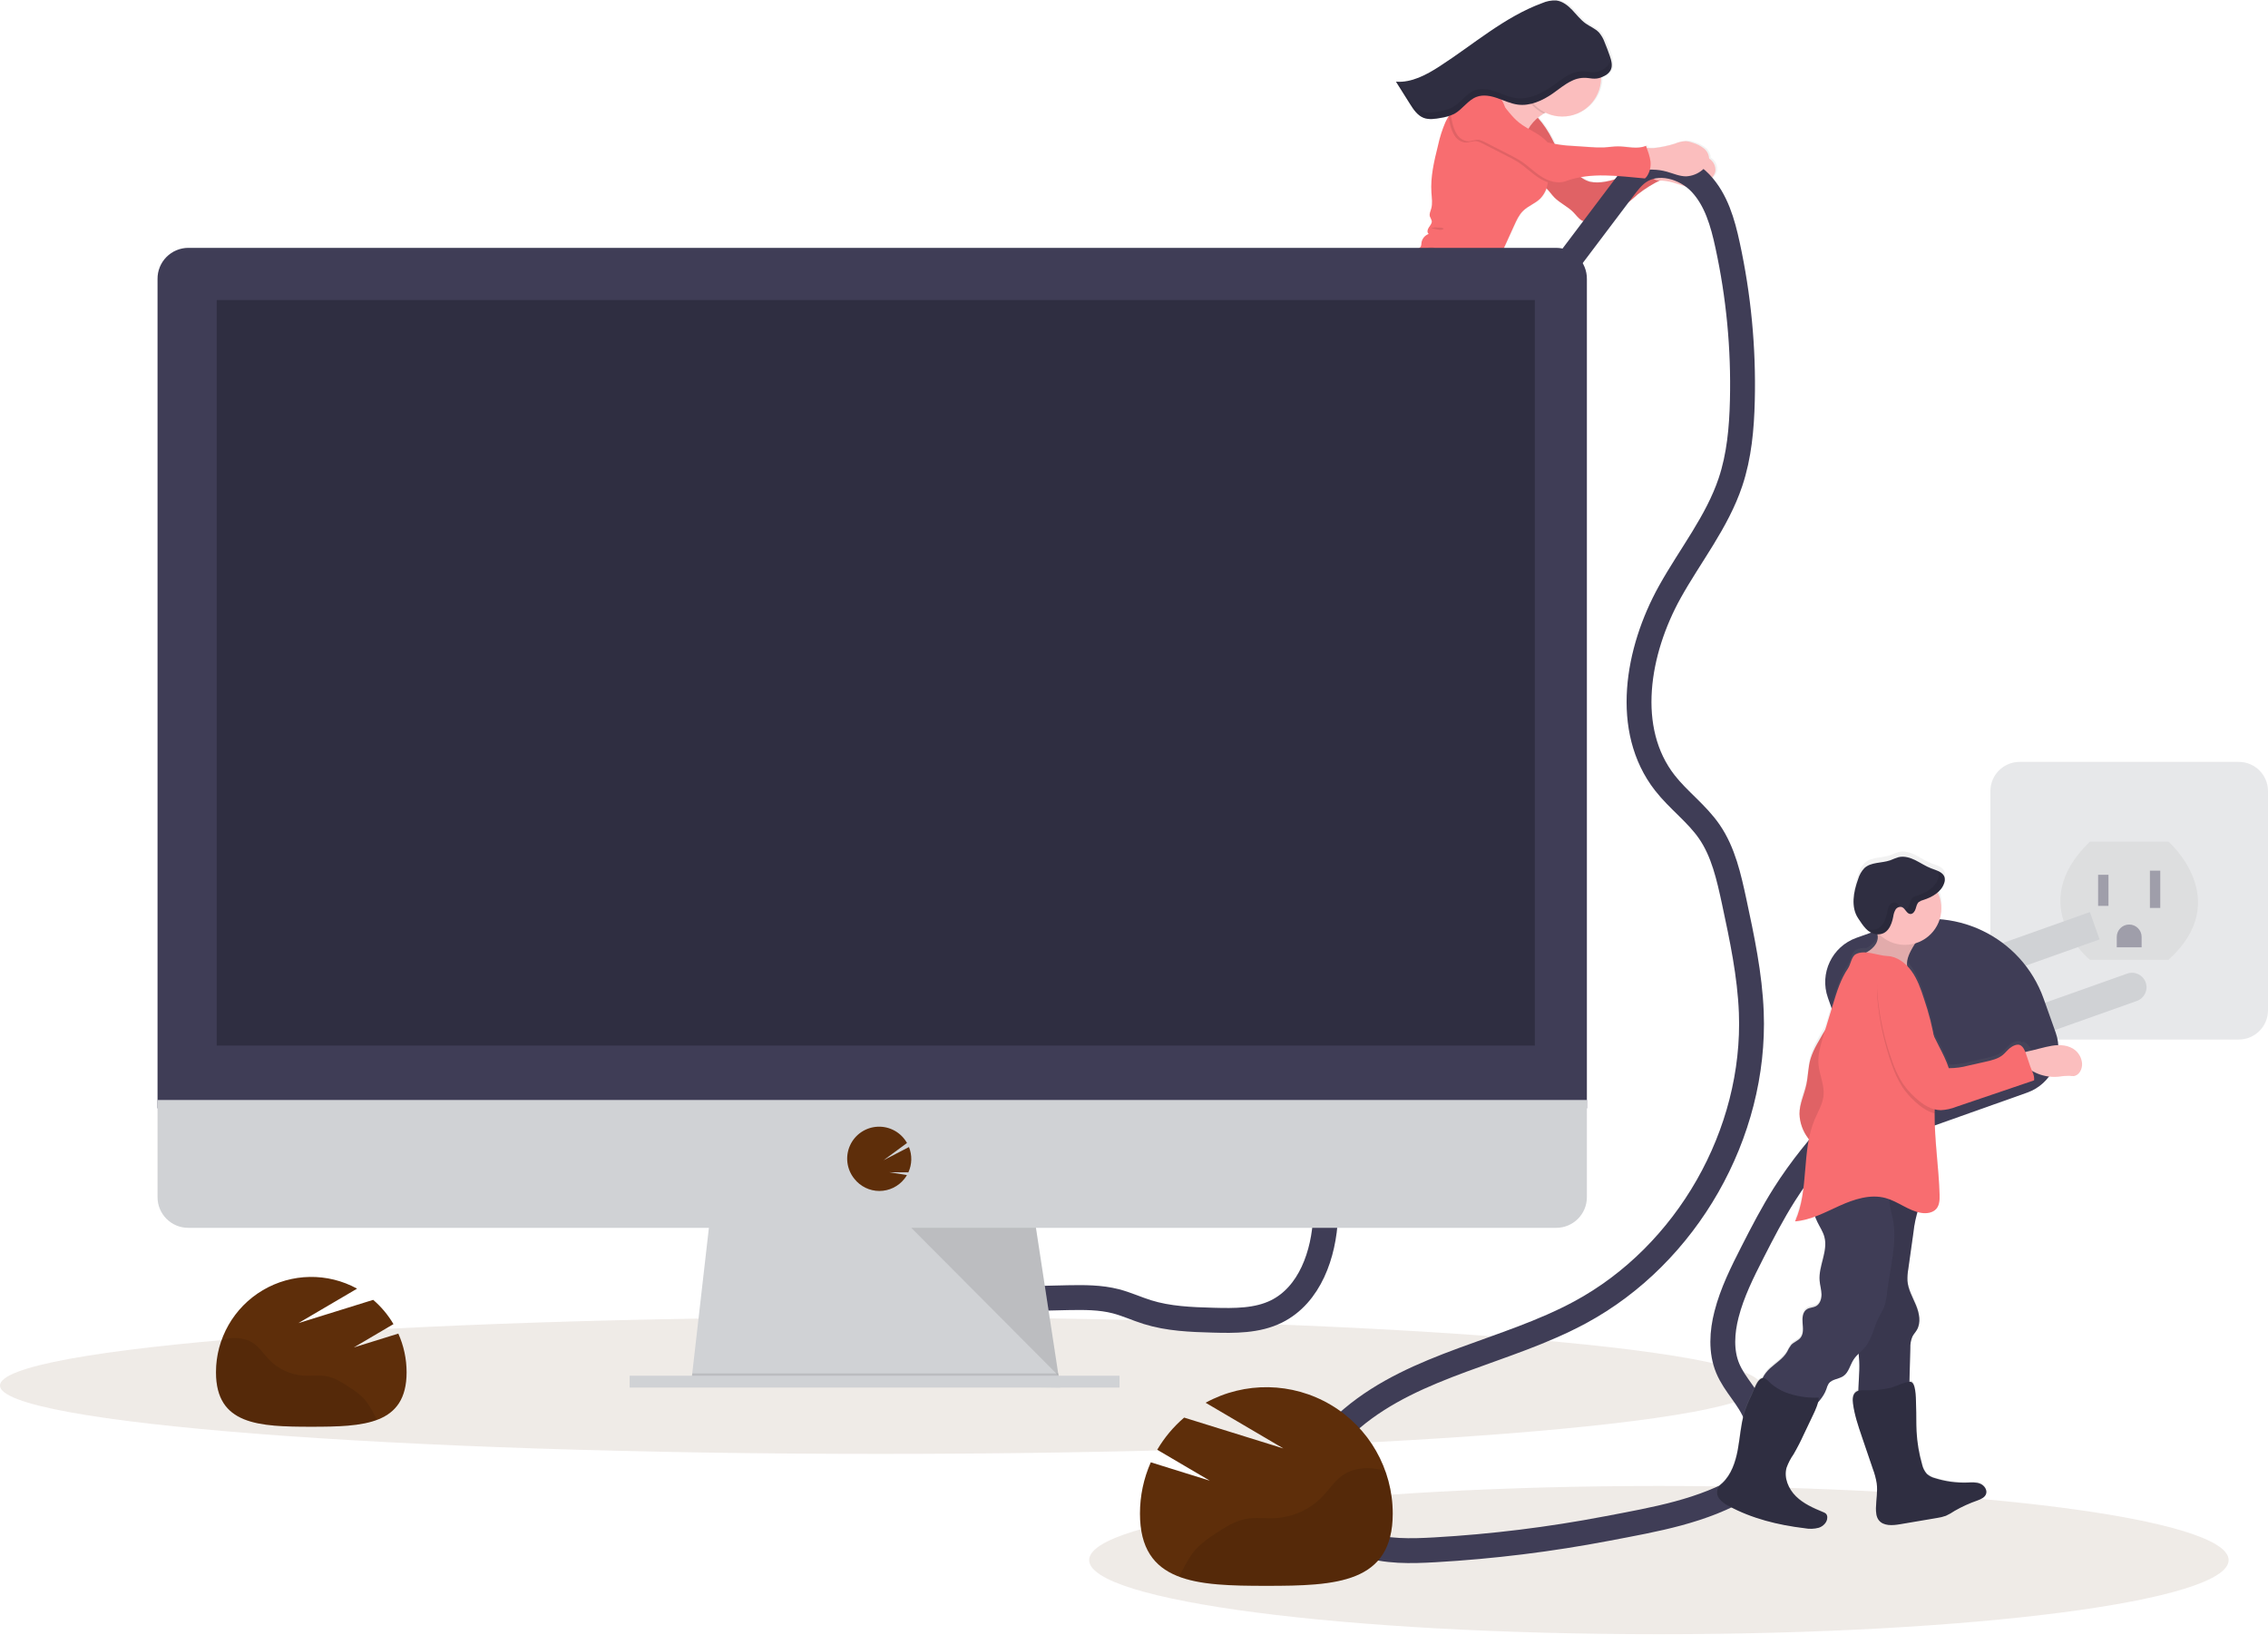
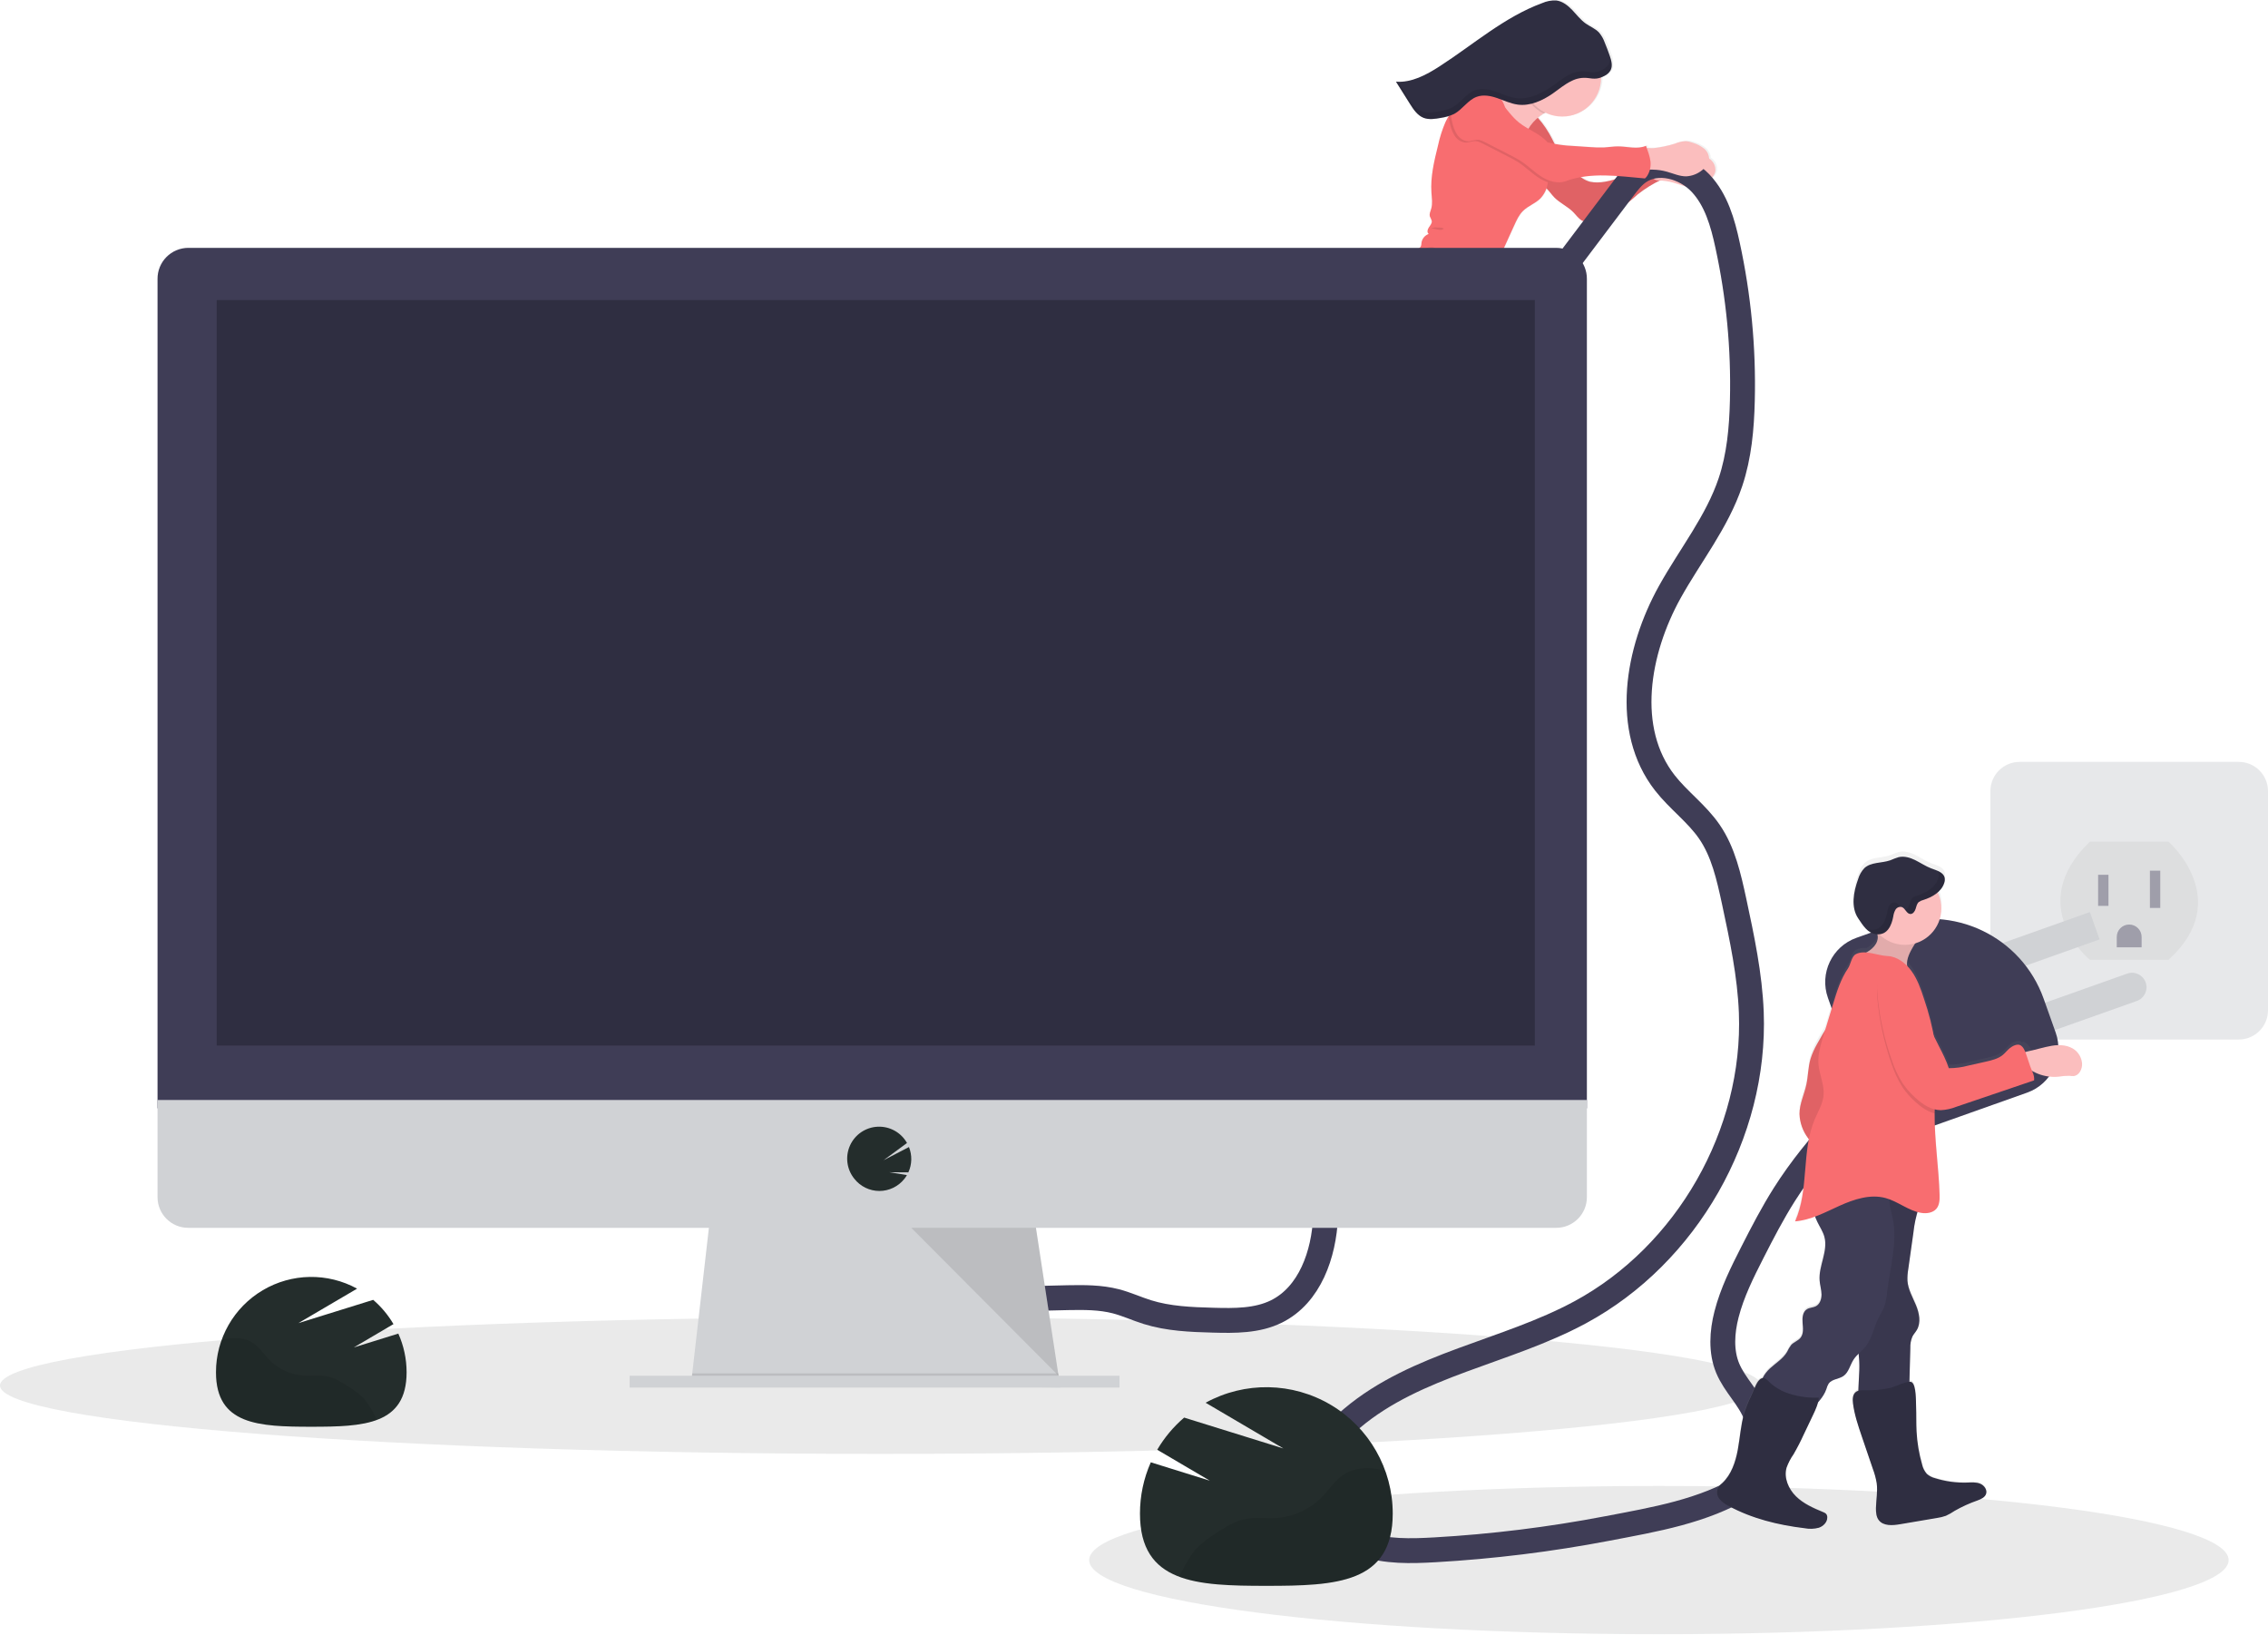
<svg xmlns="http://www.w3.org/2000/svg" xmlns:xlink="http://www.w3.org/1999/xlink" data-name="Layer 1" width="1094.72" height="788.69" viewBox="0 0 1094.72 788.69">
  <defs>
    <linearGradient id="a" x1="2938.83" y1="215.4" x2="2938.83" y2="-91.93" gradientTransform="rotate(59.3 1726.545 -1812.88)" gradientUnits="userSpaceOnUse">
      <stop offset="0" stop-color="gray" stop-opacity=".25" />
      <stop offset=".54" stop-color="gray" stop-opacity=".12" />
      <stop offset="1" stop-color="gray" stop-opacity=".1" />
    </linearGradient>
    <linearGradient id="b" x1="1364.21" y1="820.42" x2="1364.21" y2="492.03" gradientTransform="matrix(-1 -.04 -.04 1 2349.24 29.65)" xlink:href="#a" />
  </defs>
  <g opacity=".5">
    <rect x="960.72" y="367.69" width="134" height="134" rx="14.12" fill="#d0d2d5" />
    <path d="M1008.72 406.2h38s32 28 0 57h-38s-32-26 0-57z" opacity=".1" />
    <path fill="#3f3d56" d="M1012.72 422.19h5v15h-5zm25-2h5v18h-5zm-10 26a6 6 0 016 6v5h-12v-5a6 6 0 016-6z" />
  </g>
  <path d="M674.41 294.11c3.17-.07 6.33.17 9.49 0 2.89-.14 5.76-.61 8.65-.9 4.94-.49 9.92-.45 14.88-.66 3.26-.14 6.7-.46 9.34-2.38 2.48-1.79 3.86-4.71 6.07-6.83 9-8.65 15.17-20.22 23.17-29.82 2-2.44 4.09-4.87 5.9-7.48 3.47-5 5.92-10.67 8.36-16.27a45.11 45.11 0 002.4-6.42c.45-1.76.68-3.58 1.28-5.3 1.24-3.52 4.22-6.6 4.58-10.31l-.42.06c3.64-4.63 3.08-12.7 4.88-18.63a80.28 80.28 0 014.17-10.29l6.69-14.57c1.15-2.5 2.35-5.08 4.34-7 2.41-2.33 5.77-3.49 8.19-5.81a12.71 12.71 0 003.14-5.11l.21.2c1.28 1.25 2.28 2.78 3.53 4.07 2.69 2.78 6.42 4.37 9.16 7.1 1.4 1.39 2.55 3.08 4.24 4.09a4.7 4.7 0 005.44-.67c4.91-4.32 12.23-4.72 17.54-8.53 1.47-1.06 2.75-2.35 4.13-3.51a56.32 56.32 0 0110.67-6.7 26.61 26.61 0 016.59.94c3.08.85 6.09 2.26 9.29 2.2a13.4 13.4 0 007.81-3c1.63-1.26 3.12-3 3.36-5a6.42 6.42 0 00-2.4-5.4c-.22-.19-.45-.36-.68-.53A6.68 6.68 0 00876 127a16 16 0 00-5.45-2.78 11.69 11.69 0 00-3.44-.78 15.7 15.7 0 00-5.34 1.25 51.34 51.34 0 01-10.47 2.2c-.63.06-1.91-.07-3-.08l-.37-1.06c-4.16 1.92-9 .34-13.56.35-2.22 0-4.43.39-6.64.53a59.92 59.92 0 01-7.34-.16L813 126a87.11 87.11 0 01-9.42-1c-.83-1.69-1.66-3.38-2.59-5a46.27 46.27 0 00-5.49-7.63 26.52 26.52 0 012.64-2l.18-.11c.23-.13.51-.27.82-.41a18.93 18.93 0 0027.06-17.08 14.5 14.5 0 001.6-.73c.3-.16.6-.33.89-.52l.43-.29a8.34 8.34 0 00.78-.67c.12-.12.24-.24.35-.37a4.78 4.78 0 00.57-.84c.06-.12.12-.23.17-.35s0-.09.05-.14.07-.18.1-.26 0-.12.05-.18l.06-.24a1.29 1.29 0 000-.19v-.44a1.64 1.64 0 010-.22 1.7 1.7 0 000-.22v-.22a1.62 1.62 0 000-.22v-.27a1.79 1.79 0 000-.23v-.91a1.16 1.16 0 000-.18 2.33 2.33 0 000-.28v-.16c0-.05 0-.2-.07-.3v-.14l-.09-.32v-.12c0-.11-.07-.22-.1-.33v-.1l-.12-.36v-.06c0-.17-.11-.35-.17-.52-.75-2.16-1.56-4.31-2.42-6.43a15.64 15.64 0 00-2.78-4.86c-1.77-1.88-4.31-2.82-6.43-4.32-2.5-1.76-4.37-4.25-6.49-6.47s-4.69-4.23-7.74-4.6a15.16 15.16 0 00-7.06 1.29c-18.37 6.78-33.41 20.14-49.88 30.74-6.41 4.13-13.59 8-21.18 7.47l6.7 10.64c.32.52.65 1 1 1.54s.7 1 1.07 1.5a12.07 12.07 0 003.51 3.22 7.69 7.69 0 001.08.52 8.88 8.88 0 001 .31c2.39.57 5 .09 7.42-.39.83-.16 1.66-.33 2.48-.52l1-.28h.16v.16c-.56 1-1.09 1.91-1.56 2.9a60.81 60.81 0 00-3.57 11.12c-1.89 7.5-3.79 15.16-3.29 22.86.17 2.6.61 5.26-.14 7.76-.36 1.23-1 2.49-.66 3.71a17.12 17.12 0 01.92 2.18c.16 1.16-.76 2.16-1.42 3.12s-1 2.49-.06 3.16a5.39 5.39 0 00-3.57 4.45 3.79 3.79 0 01-.34 1.71 4.23 4.23 0 01-1 .93 5.39 5.39 0 00-1.87 3.36c-1.93 0-3.56 1.88-5.32 3a21.45 21.45 0 01-4.85 1.76c-4.83 1.54-9 4.71-12.77 8.05-2.1 1.83-4.22 3.85-5.14 6.47-.3.86-.46 1.76-.72 2.63a18.14 18.14 0 01-2.32 4.74 34.23 34.23 0 01-7 7.82 18.59 18.59 0 00-3.6 3.86c-1.53 2.21-4.64 2.87-6.28 5a23.75 23.75 0 01-2 3c-1.27 1.2-3.19 1.3-4.81 2-3.79 1.57-5.54 6-8.92 8.34a.94.94 0 01-.67.22c-.29 0-.46-.35-.71-.52-.49-.33-1.14-.08-1.72.07s-1.36.09-1.51-.49c-8.15-4.94-16.16-10.3-24.32-15.24l-3.72-2.25-19.9-12.06a1.48 1.48 0 00-1.57 0l-.62.43c-1-1.06-2.11-2-2.77-2.78-.27-.31-.54-.62-.82-.92a1.22 1.22 0 00.53-.1 1 1 0 00.43-1.3 3.26 3.26 0 00-.92-1.17 22.15 22.15 0 01-2.39-2.73 25.24 25.24 0 00-2.63-3.44 4.83 4.83 0 00-3.9-1.55 6.33 6.33 0 00-2.26.91 37.09 37.09 0 00-7.5 5.75.79.79 0 00-.33.62c0 .2.2.35.22.54a.7.7 0 01-.19.5 20.93 20.93 0 01-4.73 4.31q-3.81 2.85-7.45 5.92a10.42 10.42 0 00-3.48 4.25 8.31 8.31 0 00.61 5.9c1.66 3.91 4.57 7.15 7.45 10.28a3.64 3.64 0 001.91 1.34 2.43 2.43 0 001.73-.42c1.77-1.16 2.06-3.56 2.19-5.66.05-1 .11-1.92.17-2.88a1.33 1.33 0 01.11-.56 1.4 1.4 0 01.61-.49l2.75-1.45c-.08-.13-.17-.26-.26-.39a11.21 11.21 0 016.49-.42c1.46.43 2.8 1.3 4.2 1.84a9.29 9.29 0 001 5.42c5.13.53 9.75 2.81 14.34 5.11a114.33 114.33 0 0110.78 6.09q4.24 2.76 8.3 5.77c3.84 2.84 7.55 5.85 11.22 8.89a54.11 54.11 0 007.67 5.65c7.22 4.05 16.9 4.19 23.53-.86 8.36-6.37 19-9.68 28-15.19a31.6 31.6 0 007.25-5.57 4.94 4.94 0 01-.12.77c-.54 2.49-2.69 4.29-3.5 6.81-.63 2-.4 4.31-1.62 6-.93 1.29-2.67 2.21-2.72 3.8 0 .44.13.88.13 1.32a4.13 4.13 0 01-.48 1.59c-1 2.25-2.12 4.61-4.17 6-.8.55-1.82 1.05-2 2a1.89 1.89 0 01-.21.79c-.34.47-1.09.22-1.63.42-.75.28-.87 1.25-1.17 2a3.24 3.24 0 01-3.27 1.92c-6.83-.83-13.54 2.26-20.42 2.08-2.37-.07-4.73-.31-7.11-.33-7.3-.06-14.45 2-21.48 4a11.34 11.34 0 00-1.42 4.5 17.37 17.37 0 01-7.35.28 15.67 15.67 0 00-1.84-.25 2.77 2.77 0 00.16-1.42 40.15 40.15 0 00-8.23 3.67c-1.71 1-3.52 2.4-3.68 4.37a6.57 6.57 0 00.32 2.24l.93 3.53a3.72 3.72 0 00.83 1.77c.31.3.72.48 1 .8a3.14 3.14 0 01.54 1.27l.78 3.06a19.46 19.46 0 01.62 3.11c.09 1 0 1.92.07 2.88a29.93 29.93 0 00.69 4.7l1.11 5.54a18.91 18.91 0 001.31 4.5c.47 1 1.1 1.86 1.48 2.86.3.77.44 1.59.8 2.32a6.19 6.19 0 002.9 2.68 3.23 3.23 0 001.41.44c1.42 0 2.44-1.32 3.1-2.58a15.6 15.6 0 002.07-7.52c0-1.06-.21-2.11-.3-3.17-.24-3 .62-5.92.62-8.91a1.75 1.75 0 00-1.25-1.82c.09-2.54.08-5.23 1.42-7.4a11.15 11.15 0 012.44-2.65c.37 1.18.78 2.35 1.24 3.49 7.61-2.22 15.47-4.36 23.44-4.56zM837 140.54c-.54.2-1.09.4-1.65.58-4.66 1.55-10 3.06-14.82 2a12.87 12.87 0 01-4.06-2l-.35-.22c6.79-1.19 13.88-.9 20.88-.36z" transform="translate(-52.64 -55.65)" fill="url(#a)" />
  <path d="M811.42 74.6a15.45 15.45 0 015.31-1.23 11.65 11.65 0 013.42.79 16.08 16.08 0 015.44 2.8 6.51 6.51 0 012.41 5.4c-.23 2-1.71 3.73-3.33 5a13.27 13.27 0 01-7.76 3c-3.18.05-6.18-1.38-9.25-2.23a26.56 26.56 0 00-6.86-1 15 15 0 01-3.49-.22 3.74 3.74 0 01-2.68-2.06 5.28 5.28 0 010-3c.23-1.24.19-4.18 1.29-4.92.88-.6 4-.12 5.08-.21a50.14 50.14 0 0010.42-2.12z" fill="#fbbebe" />
  <path d="M740.03 54.47a46.24 46.24 0 017.75 10c3.52 6.14 5.76 13.28 11.06 18a37.32 37.32 0 004.47 3.23 12.9 12.9 0 004.06 2c4.76 1.07 10.1-.42 14.74-2a93.35 93.35 0 0013.33-6 11 11 0 001.56 5.48c1.11 1.57 3.38 2.49 5 1.5a59.3 59.3 0 00-11.53 7.13c-1.37 1.16-2.64 2.44-4.1 3.49-5.27 3.79-12.56 4.17-17.43 8.47a4.69 4.69 0 01-5.41.65c-1.69-1-2.84-2.72-4.23-4.11-2.74-2.74-6.46-4.34-9.15-7.13-1.25-1.29-2.25-2.82-3.53-4.08-1.83-1.8-4.21-3-5.89-5-1.25-1.47-2-3.26-3.17-4.83-1-1.36-2.18-2.55-3.07-4-2.18-3.47-2.16-8-.91-11.89s4.12-7.52 6.45-10.91z" fill="#f86d70" />
  <path d="M740.03 54.47a46.24 46.24 0 017.75 10c3.52 6.14 5.76 13.28 11.06 18a37.32 37.32 0 004.47 3.23 12.9 12.9 0 004.06 2c4.76 1.07 10.1-.42 14.74-2a93.35 93.35 0 0013.33-6 11 11 0 001.56 5.48c1.11 1.57 3.38 2.49 5 1.5a59.3 59.3 0 00-11.53 7.13c-1.37 1.16-2.64 2.44-4.1 3.49-5.27 3.79-12.56 4.17-17.43 8.47a4.69 4.69 0 01-5.41.65c-1.69-1-2.84-2.72-4.23-4.11-2.74-2.74-6.46-4.34-9.15-7.13-1.25-1.29-2.25-2.82-3.53-4.08-1.83-1.8-4.21-3-5.89-5-1.25-1.47-2-3.26-3.17-4.83-1-1.36-2.18-2.55-3.07-4-2.18-3.47-2.16-8-.91-11.89s4.12-7.52 6.45-10.91z" opacity=".1" />
  <path d="M562.3 146.82a10.36 10.36 0 00-2.82-2.55 8.54 8.54 0 00-5.27-.54c-4.46.68-8.6 2.72-12.52 5-3.16 1.81-6.3 3.82-8.56 6.67a6.85 6.85 0 00-1.51 3 6.18 6.18 0 00.23 2.73 6.6 6.6 0 003.57 4.62c2.09.82 4.42-.05 6.52-.85 2.82-1.09 5.92-2.1 8.82-1.24 2.15.64 4 2.27 6.27 2.33 2.67.08 4.83-2.08 6.53-4.14 1.47-1.8 4.69-5.05 4.48-7.58s-4.16-5.64-5.74-7.45zm33.7 77.83a17.27 17.27 0 01-7.5.31c-1.52-.28-3.38-.64-4.35.55a3.58 3.58 0 00-.61 1.48c-2.49 10.19-.21 21 4 30.65a.94.94 0 00.28.42c.27.2.64.06.95-.07a11.28 11.28 0 002.83-1.65c1.92-1.74 2.33-4.57 2.42-7.16s.05-5.33 1.39-7.55c1.68-2.75 5.19-4.09 6.57-7 1.11-2.37.53-5.18-.45-7.6-.33-.84-.46-3-1.24-3.41s-3.4.79-4.29 1.03z" fill="#fbbebe" />
  <path d="M562.01 145.8a1 1 0 00.42-1.3 3.38 3.38 0 00-.92-1.18 20.69 20.69 0 01-2.38-2.74 27.68 27.68 0 00-2.63-3.44 4.85 4.85 0 00-3.89-1.56 6 6 0 00-2.25.9 36.36 36.36 0 00-7.45 5.72c-.17.17-.36.38-.32.62s.2.34.22.54a.69.69 0 01-.18.49 20.68 20.68 0 01-4.7 4.29q-3.78 2.84-7.4 5.9a10.3 10.3 0 00-3.45 4.23 8.41 8.41 0 00.63 5.89c1.67 3.92 4.58 7.16 7.45 10.31a3.78 3.78 0 001.92 1.35 2.42 2.42 0 001.72-.42c1.75-1.15 2-3.55 2.15-5.64l.16-2.89a1.29 1.29 0 01.11-.55 1.35 1.35 0 01.61-.49l2.72-1.44a8.77 8.77 0 00-8-4.16 3 3 0 01-2.14-.29 1.76 1.76 0 010-2.44 5.38 5.38 0 012.36-1.31c7.17-2.63 13.65-6.85 20.61-10a5.29 5.29 0 012.46-.57c.7.05 1.52.46 2.17.18zm28.25 104.72c-.32.6-.43 1.3-.78 1.89s-1.11 1-1.7.7a1.75 1.75 0 01-.66-.89 37.36 37.36 0 01-2.45-22.06 13.91 13.91 0 011.07-3.52c.53-1.08 1.3-2.18 1.08-3.36a39.64 39.64 0 00-8.18 3.64c-1.7 1-3.49 2.39-3.65 4.35a6.84 6.84 0 00.33 2.24l.94 3.53a3.65 3.65 0 00.84 1.77c.3.3.71.49 1 .81a3 3 0 01.54 1.26l.79 3.06a19.6 19.6 0 01.63 3.12c.09 1 0 1.92.08 2.88a31 31 0 00.7 4.69l1.13 5.54a19.26 19.26 0 001.32 4.5c.47 1 1.1 1.86 1.49 2.87.29.77.44 1.59.8 2.32a6.29 6.29 0 002.89 2.69 3.39 3.39 0 001.41.45c1.41.05 2.42-1.32 3.08-2.58a15.56 15.56 0 002-7.5c0-1.06-.22-2.11-.31-3.17-.25-3 .59-5.91.58-8.9.02-2.8-3.94-2.27-4.97-.33z" fill="#f86d70" />
  <path d="M736.98 76.29a22.08 22.08 0 01-8-6.25 38.19 38.19 0 01-3-4.45 135.15 135.15 0 01-9.75-20.07c4.26.87 8.73 1.66 12.92.46a17.84 17.84 0 006-3.18 51.87 51.87 0 006.32-6.17 60.76 60.76 0 005 8c1.07 1.44 4.69 4.37 4.42 6.33s-4.27 2.94-5.89 3.87l-.17.11a22.68 22.68 0 00-6.15 5.73c-3.14 4.46-4.23 10.68-1.7 15.62z" fill="#fbbebe" />
  <path d="M745.08 54.79a18.74 18.74 0 01-9.85-12 51.87 51.87 0 006.32-6.17 60.76 60.76 0 005 8c1.07 1.44 4.69 4.37 4.42 6.33s-4.27 2.91-5.89 3.84z" opacity=".1" />
  <circle cx="754.08" cy="37.53" r="18.73" fill="#fbbebe" />
  <path d="M713.11 154.2a8.74 8.74 0 01-8.62.21 16.59 16.59 0 01-3.72-3.13c-6.15-6.31-12-13-16.11-20.83a14.44 14.44 0 01-1.82-5.37 5.9 5.9 0 011.93-5.12 4.16 4.16 0 001-.93 3.75 3.75 0 00.33-1.7 5.31 5.31 0 013.54-4.43c-1-.68-.6-2.19.05-3.16s1.56-2 1.4-3.12a17.12 17.12 0 00-.92-2.18c-.36-1.22.29-2.48.64-3.7.73-2.5.29-5.16.11-7.76-.53-7.7 1.34-15.34 3.19-22.83a61.24 61.24 0 013.52-11.1c.47-1 1-2 1.54-2.89a76.83 76.83 0 016.29-8.75 11.36 11.36 0 014.29-3.84 4.24 4.24 0 01.5-.18 10.88 10.88 0 013.82-.29c3.38.21 6.93 1 9.34 3.38s3.19 5.72 4.28 8.94a24.63 24.63 0 001.26 3.15c1.59 3.16 4.18 5.68 6.73 8.13l2.77 2.67c1.39 1.34 3.8 1 5.11 2.41a6.48 6.48 0 011.17 2.24 34.75 34.75 0 012.55 11.33 18.75 18.75 0 01-.15 2.59 13.64 13.64 0 01-3.79 8c-2.4 2.31-5.74 3.45-8.13 5.77-2 1.92-3.16 4.49-4.3 7l-6.61 14.54a82.39 82.39 0 00-4.11 10.25c-2.08 6.99-.9 16.85-7.08 20.7z" fill="#f86d70" />
  <path d="M655.36 236.6c-4.94.2-9.89.14-14.81.61-2.87.28-5.73.75-8.61.87-3.14.14-6.29-.11-9.44-.05-7.93.17-15.75 2.28-23.38 4.46a44.4 44.4 0 01-3.31-16.57 10.57 10.57 0 010-1.13 11.37 11.37 0 011.41-4.58c7-2 14.1-4 21.37-3.9 2.37 0 4.72.28 7.08.35 6.85.21 13.51-2.86 20.31-2a3.2 3.2 0 003.25-1.91c.29-.74.41-1.71 1.16-2 .54-.2 1.28.05 1.62-.41a2.1 2.1 0 00.21-.79c.2-1 1.21-1.45 2-2 2-1.38 3.13-3.74 4.13-6a4.07 4.07 0 00.47-1.58c0-.44-.14-.88-.13-1.33 0-1.58 1.77-2.49 2.69-3.78 1.21-1.7 1-4 1.59-6 .8-2.52 2.93-4.31 3.46-6.79a4.94 4.94 0 00.12-.77 31.32 31.32 0 01-7.21 5.54c-8.88 5.47-19.5 8.74-27.79 15.07-6.58 5-16.22 4.85-23.42.78a54.16 54.16 0 01-7.66-5.67c-3.66-3-7.36-6.07-11.19-8.93q-4-3-8.29-5.79a114.13 114.13 0 00-10.74-6.29c-4.58-2.32-9.19-4.62-14.29-5.17a10.53 10.53 0 01-.28-8.64 29.14 29.14 0 014.68-7.55 21.78 21.78 0 015.36-5.47 1.46 1.46 0 011.56 0l19.82 12.17 3.71 2.27c8.13 5 16.13 10.35 24.26 15.32.15.57.94.64 1.51.49s1.22-.39 1.71-.06c.24.16.41.46.71.52a1 1 0 00.66-.22c3.36-2.31 5.08-6.75 8.85-8.3 1.61-.66 3.52-.76 4.78-2a22.71 22.71 0 002-3c1.63-2.13 4.72-2.77 6.23-5a18.35 18.35 0 013.57-3.84 33.83 33.83 0 007-7.79 18.08 18.08 0 002.29-4.72c.26-.87.42-1.77.71-2.63.91-2.62 3-4.63 5.09-6.45 3.79-3.32 7.88-6.47 12.68-8a21.44 21.44 0 004.83-1.75c1.93-1.18 3.7-3.37 5.91-2.86a5 5 0 012.19 1.38 69.61 69.61 0 017.45 8.53q5.35 6.81 10.69 13.63a15.75 15.75 0 004.19 4.15 11.49 11.49 0 007.75 1c-.35 3.71-3.3 6.77-4.52 10.29-.59 1.71-.82 3.53-1.26 5.28a43.25 43.25 0 01-2.37 6.41c-2.4 5.59-4.82 11.21-8.26 16.23-1.78 2.61-3.83 5-5.84 7.45-7.93 9.57-14 21.11-23 29.72-2.18 2.11-3.56 5-6 6.81-2.65 1.96-6.07 2.26-9.26 2.39z" fill="#434175" />
  <path d="M693.04 109.72a5.43 5.43 0 00-2.5.75c1.83-.64 4.06 1.07 5.75.26.79-.38.67-.49 0-.72-1.01-.34-2.23-.03-3.25-.29z" opacity=".1" />
  <path fill="#d0d2d5" d="M935.241 466.28l73.503-26.101 4.685 13.192-73.503 26.102zm24.589 27.357l66.906-23.759a7 7 0 018.94 4.254 7 7 0 01-4.255 8.94l-66.907 23.758-4.684-13.193z" />
  <path d="M896.087 452.598l16.303-5.789a58 58 0 0174.065 35.248l5.789 16.303a22.68 22.68 0 01-13.783 28.962l-49.587 17.608a22.68 22.68 0 01-28.962-13.783l-17.608-49.587a22.68 22.68 0 0113.783-28.962z" fill="#3f3d56" />
  <path d="M692.14 119.48a3.88 3.88 0 00-2.11-.13 4.46 4.46 0 00-2.75 1.35 1.5 1.5 0 001.23 0 7.27 7.27 0 012-.22c.58 0 2.31.64 2.76.36.66-.43-.68-1.19-1.13-1.36zm54.99-31.54a19.42 19.42 0 01-4.28-2.06c-3.51-2.23-6.46-5.26-9.93-7.54a55.25 55.25 0 00-5.43-3l-11.71-6a11.87 11.87 0 00-2.84-1.16c-1.91-.42-4.06.86-6 .59a7.23 7.23 0 01-4.88-3.37 17.57 17.57 0 01-2.2-5.67 29.09 29.09 0 01-.67-3.59 16 16 0 01-.07-3.79 9.48 9.48 0 013.3-6.46 12.09 12.09 0 014.64-2 19.37 19.37 0 013.21-.53 11.43 11.43 0 011.85 0c4.42.35 8.16 3.35 11.11 6.65 1.55 1.74 3 3.61 4.48 5.38a24.63 24.63 0 001.26 3.15c1.59 3.16 4.18 5.68 6.73 8.13l2.77 2.67c1.39 1.34 3.8 1 5.11 2.41a6.48 6.48 0 011.17 2.24 34.75 34.75 0 012.53 11.36 18.75 18.75 0 01-.15 2.59zm-91.07 127.98l-60.26 8.87a11.37 11.37 0 011.41-4.58c7-2 14.1-4 21.37-3.9 2.37 0 4.72.28 7.08.35 6.85.21 13.51-2.86 20.31-2a3.2 3.2 0 003.25-1.91c.29-.74.41-1.71 1.16-2 .54-.2 1.28.05 1.62-.41a2.1 2.1 0 00.21-.79c.2-1 1.21-1.45 2-2 2-1.38 3.13-3.74 4.13-6a4.07 4.07 0 00.47-1.58c0-.44-.14-.88-.13-1.33 0-1.58 1.77-2.49 2.69-3.78 1.21-1.7 1-4 1.59-6 .8-2.52 2.93-4.31 3.46-6.79l.26-.34 10.26-4z" opacity=".1" />
-   <ellipse cx="425" cy="668.67" rx="425" ry="33" fill="#5e2e0a" opacity=".1" />
-   <ellipse cx="800.72" cy="752.92" rx="275" ry="35.77" fill="#5e2e0a" opacity=".1" />
+   <ellipse cx="425" cy="668.67" rx="425" ry="33" fill="#242d2c" opacity=".1" />
+   <ellipse cx="800.72" cy="752.92" rx="275" ry="35.77" fill="#242d2c" opacity=".1" />
  <path d="M475.25 641.95l.28-14.16q20-1.14 40-1.52c7.74-.14 15.58-.19 23.07 1.75 5.19 1.35 10.1 3.63 15.22 5.23 10.2 3.18 21 3.6 31.71 3.89 10.39.29 21.24.39 30.57-4.2 16.15-8 22.94-27.65 23.73-45.64s-2.79-36.12-.3-54" fill="none" stroke="#3f3d56" stroke-miterlimit="10" stroke-width="12" />
  <path fill="#d0d2d5" d="M511.81 669.66l-178.19-2.28.52-4.57 8.62-75.39h156.48l11.52 75.39.88 5.71.17 1.14z" />
  <path opacity=".1" d="M511.64 668.52h-88.93l-89.09-1.14.52-4.57h176.62l.88 5.71z" />
  <path fill="#d0d2d5" d="M303.92 663.95h236.45v5.71H303.92z" />
  <path d="M765.96 134.62a14.87 14.87 0 00-14.8-15H90.84a14.88 14.88 0 00-14.8 15v400.26h689.92z" fill="#3f3d56" />
  <path d="M76.04 530.88v46.89a14.8 14.8 0 0014.8 14.8h660.32a14.8 14.8 0 0014.8-14.8v-46.89z" fill="#d0d2d5" />
  <path fill="#2f2e41" d="M104.6 144.8h636.23v359.81H104.6z" />
-   <path d="M424.43 574.78a15.43 15.43 0 0012.13-5.89 15.28 15.28 0 001.2-1.77l-8.46-1.39 9.15.07a15.44 15.44 0 00.29-12.22l-12.27 6.37 11.32-8.32a15.42 15.42 0 10-25.43 17.25 15.4 15.4 0 0012.07 5.9z" fill="#5e2e0a" />
+   <path d="M424.43 574.78a15.43 15.43 0 0012.13-5.89 15.28 15.28 0 001.2-1.77l-8.46-1.39 9.15.07a15.44 15.44 0 00.29-12.22l-12.27 6.37 11.32-8.32a15.42 15.42 0 10-25.43 17.25 15.4 15.4 0 0012.07 5.9z" fill="#242d2c" />
  <path opacity=".1" d="M439.85 592.56l71.09 71.39-10.91-71.39h-60.18z" />
  <path d="M745.18 141.87l38.18-50.59c2.28-3 4.63-6.13 7.76-8.29 9-6.22 22.19-2.54 29.72 5.43s10.69 19.06 13 29.78a316.11 316.11 0 017.16 75.15c-.32 13.29-1.51 26.72-5.74 39.33-6.42 19.18-19.43 35.33-29.26 53-15.83 28.47-22.46 66.44-2.42 92.13 6.53 8.37 15.42 14.77 21.45 23.51 6.81 9.87 9.46 21.94 12 33.66 3.79 17.7 7.59 35.51 8.29 53.6 2.26 58.49-31.09 116.93-82.59 144.75-35.75 19.32-79 24.92-110.09 51.12-11 9.23-20.48 22.8-17.78 36.86 2.2 11.41 12.22 20.08 23.22 23.85s22.93 3.46 34.53 2.8a636.33 636.33 0 0083-10.25c23.23-4.44 46.42-8.27 66.67-20.49a14 14 0 005.05-4.53c1.31-2.19 1.53-4.84 1.71-7.39.55-7.51 1.07-15.3-1.58-22.35-3.09-8.24-10.14-14.48-13.52-22.6s-2.77-17.47-.58-26c2.7-10.54 7.61-20.36 12.55-30.05 4.81-9.44 9.69-18.85 15.35-27.8 15.94-25.16 37.72-46 59.27-66.55" fill="none" stroke="#3f3d56" stroke-miterlimit="10" stroke-width="12" />
  <path d="M808.36 69.35a15 15 0 015.31-1.23 12 12 0 013.42.78 16.1 16.1 0 015.44 2.81 6.49 6.49 0 012.41 5.4c-.23 2-1.71 3.72-3.33 5a13.22 13.22 0 01-7.76 3c-3.18 0-6.18-1.38-9.25-2.24a26.55 26.55 0 00-6.86-1 15 15 0 01-3.49-.23 3.73 3.73 0 01-2.68-2.05 5.38 5.38 0 010-2.95c.24-1.24.2-4.19 1.3-4.93.88-.59 4-.11 5.08-.2a51.46 51.46 0 0010.41-2.16z" fill="#fbbebe" />
  <path d="M794.49 70.35c-4.14 1.9-9 .32-13.5.31-2.21 0-4.41.37-6.61.5a59.44 59.44 0 01-7.31-.19l-7.32-.5a62.44 62.44 0 01-12.79-1.76c-3.58-4.22-9.39-6.08-13.71-9.52-3.46-2.76-5.94-6.52-8.89-9.83s-6.69-6.3-11.1-6.65a16.41 16.41 0 00-5.07.54 11.82 11.82 0 00-4.63 2 9.44 9.44 0 00-3.3 6.46 21.68 21.68 0 00.73 7.38 17.62 17.62 0 002.2 5.68 7.34 7.34 0 004.89 3.37c1.93.26 4.07-1 6-.6a11.87 11.87 0 012.84 1.16l11.72 6a56.26 56.26 0 015.42 3c3.48 2.28 6.42 5.31 9.93 7.54s7.94 3.63 11.84 2.17c12-4.47 25.52-2.39 38.25-1.28-.08-.24.44-.46.59-.66a10.75 10.75 0 002-7.49c-.31-2.63-1.31-5.11-2.18-7.63z" fill="#f86d70" />
  <path d="M774.36 36.66a6.85 6.85 0 003-2.68c1.14-2.11.44-4.7-.34-7s-1.57-4.31-2.44-6.43a15.49 15.49 0 00-2.78-4.87c-1.77-1.89-4.3-2.84-6.41-4.33-2.5-1.77-4.37-4.28-6.48-6.49S754.22.6 751.18.23a14.94 14.94 0 00-6.82 1.27c-18.26 6.71-33.19 20-49.54 30.54-6.36 4.11-13.5 7.94-21 7.39l6.71 10.66c1.71 2.73 3.63 5.62 6.63 6.79 2.65 1 5.61.5 8.39 0a22.61 22.61 0 006.39-1.92c4-2.17 6.57-6.68 10.87-8.25 3.21-1.17 6.79-.45 10 .67s6.36 2.64 9.74 3.1c6 .81 12-1.9 17-5.4 3-2.08 5.73-4.47 9-6a13.56 13.56 0 018-1.41c3.03.42 4.81.56 7.81-1.01z" fill="#2f2e41" />
  <path d="M777.36 33.98c1.12-2.07.46-4.61-.3-6.84a6 6 0 01-.5 3.77 7 7 0 01-3 2.68c-3 1.58-4.82 1.44-7.9.93a13.66 13.66 0 00-8 1.41c-3.25 1.57-6 4-9 6-5 3.5-11 6.2-17 5.39-3.39-.45-6.52-2-9.74-3.1s-6.81-1.84-10-.67c-4.29 1.57-6.83 6.09-10.86 8.25a22.71 22.71 0 01-6.39 1.92c-2.79.54-5.75 1.07-8.39 0-3-1.16-4.92-4.06-6.64-6.79l-4.75-7.55h-1.15l6.71 10.66c1.71 2.73 3.63 5.62 6.63 6.79 2.65 1 5.61.5 8.39 0a22.61 22.61 0 006.39-1.92c4-2.17 6.57-6.68 10.87-8.25 3.21-1.17 6.79-.45 10 .67s6.36 2.64 9.74 3.1c6 .81 12-1.9 17-5.4 3-2.08 5.73-4.47 9-6a13.56 13.56 0 018-1.41c3.08.5 4.9.64 7.89-.93a6.85 6.85 0 003-2.71z" opacity=".1" />
  <path d="M881.7 773.66a10 10 0 012.18-2.42c4.37-4.12 6.4-10.18 7.48-16.12s1.39-12 3.12-17.81a57.24 57.24 0 013.52-8.67c1-2.14 2.25-6.34 4.09-7.83a2.66 2.66 0 011.26-.61 14.65 14.65 0 013.62-4.82c2.86-2.59 6.35-4.65 8.26-8a17.64 17.64 0 011.93-3.29c1.29-1.43 3.33-2 4.52-3.51 1.55-1.94 1.2-4.71 1-7.19s0-5.43 2.14-6.72c1.28-.79 2.93-.72 4.26-1.41 2-1 2.79-3.53 2.75-5.78s-.74-4.44-.92-6.68c-.56-7.16 4.16-14.28 2.33-21.22-.69-2.63-2.26-4.92-3.43-7.36a17.2 17.2 0 01-1-2.54 35.57 35.57 0 01-9.73 2.35c5.51-12.36 4.11-26.73 6.68-40l-.33-.46a20.71 20.71 0 01-4.22-11.85c0-5 2.31-9.57 3.35-14.4.88-4.12.85-8.41 2-12.45a38.32 38.32 0 013.17-7.22c1.25-2.32 2.56-4.59 3.93-6.83q1.92-6.36 3.85-12.72c1.8-6 3.65-12 7.15-17.14 1.28-1.89 1.67-5.7 3.64-6.84a8.73 8.73 0 015.2-.91c2.78-1.56 5.22-3.81 5.57-6.89a6.68 6.68 0 00-.2-2h-.34c-4.41-.41-6.63-4.29-8.92-7.68-3.71-5.51-2.29-12.95 0-19.2a13 13 0 013-5.29c3.21-3 8.29-2.34 12.43-3.79a42.64 42.64 0 014.11-1.55c2.75-.65 5.63.26 8.15 1.52s4.87 2.92 7.51 3.92 5.9 1.79 6.55 4.5a4.91 4.91 0 01-.23 2.73 10.18 10.18 0 01-3.08 4.45 17.82 17.82 0 01-10.87 24.83 49 49 0 00-2.12 3.73c-1.16 2.24-2.14 4.88-1.75 7.28a21.37 21.37 0 012 2.44c2.87 4 4.5 8.7 6 13.38a139.66 139.66 0 014.84 18.27c2.44 5.18 5.42 10.14 7.19 15.59a35.2 35.2 0 009.38-1.25l8.44-1.92c2.93-.66 6-1.38 8.3-3.32 1.22-1 2.17-2.33 3.41-3.33s3.73-2.15 5.09-1.33a4 4 0 01.69.53c1.23-2.5 9.1 7.73 3.72 8.74l.35 1c.71 2.07 2.22 4.59 1.84 6.75L997 588.21a23.19 23.19 0 01-7.56 1.67 12.21 12.21 0 01-3-.4v1.99c-.1 13.19 2 26.3 2.39 39.48.07 2.4 0 5-1.52 6.88-1.7 2.06-4.72 2.46-7.35 2a16.65 16.65 0 01-1.86-.41 69.45 69.45 0 00-1.92 10.1l-2.49 17.76a26.45 26.45 0 00-.39 5.54c.29 4.18 2.5 7.94 4.1 11.81s2.55 8.5.44 12.11c-.65 1.12-1.56 2.08-2.15 3.24a13.1 13.1 0 00-1 5.67q-.23 8.1-.44 16.18a1.89 1.89 0 011.26.26c2.08 1.61 1.85 9.33 2 11.72.16 4 0 8.08.22 12.12a71.1 71.1 0 002.68 16.13 10.29 10.29 0 002.29 4.61 9.82 9.82 0 004.06 2.11 46.58 46.58 0 0015.42 2.1c2.11-.07 4.31-.27 6.27.53s3.54 3 2.83 5c-.61 1.68-2.46 2.48-4.13 3.11a64.81 64.81 0 00-11 5.06 29.31 29.31 0 01-4.26 2.41 21.58 21.58 0 01-4.38 1.08l-17.72 3c-3.63.63-8 1-10.31-2-1.25-1.62-1.43-3.82-1.37-5.87.1-4 .9-8.07.37-12.07a36.46 36.46 0 00-1.85-6.94l-5.32-15.72c-1.78-5.27-3.58-10.58-4.27-16.1-.25-2-.23-4.27 1.3-5.52a3.54 3.54 0 011.32-.68c.06-4.82.69-9.65.42-14.47-.07-1.2-.19-2.41-.29-3.61a16.82 16.82 0 00-2.48 2.92c-1.7 2.67-2.33 6.21-4.94 8-2.22 1.52-5.51 1.44-7.07 3.64a10.26 10.26 0 00-1.12 2.71 19.6 19.6 0 01-4 6.35 32.91 32.91 0 01-2.47 6.34q-2.21 4.65-4.4 9.3c-1.57 3.32-3.15 6.64-5 9.78a27 27 0 00-3.35 6.46c-1.41 4.94.88 10.36 4.53 14s8.44 5.73 13.16 7.68a3.62 3.62 0 011.35.8 2.58 2.58 0 01.6 1.74c0 2.31-1.89 4.29-4.07 5a15.27 15.27 0 01-6.83.25c-12.78-1.55-25.52-4.67-36.82-10.88a13.22 13.22 0 01-4.4-3.39 5.18 5.18 0 01-.78-5.13z" transform="translate(-52.64 -55.65)" fill="url(#b)" />
  <path d="M883.08 493.76q-3.19 4.9-6 10.06a37.17 37.17 0 00-3.17 7.16c-1.17 4-1.13 8.28-2 12.36-1 4.8-3.34 9.38-3.34 14.29a20.5 20.5 0 004.22 11.77 56.63 56.63 0 008.82 9.1 187.62 187.62 0 0012.48-61.21c.1-2.9.11-5.9-.94-8.6-.66-1.7-3.77-6.36-5.78-4.53-.73.67-.92 3.69-1.37 4.69a36.23 36.23 0 01-2.92 4.91z" fill="#f86d70" />
  <path d="M883.08 493.76q-3.19 4.9-6 10.06a37.17 37.17 0 00-3.17 7.16c-1.17 4-1.13 8.28-2 12.36-1 4.8-3.34 9.38-3.34 14.29a20.5 20.5 0 004.22 11.77 56.63 56.63 0 008.82 9.1 187.62 187.62 0 0012.48-61.21c.1-2.9.11-5.9-.94-8.6-.66-1.7-3.77-6.36-5.78-4.53-.73.67-.92 3.69-1.37 4.69a36.23 36.23 0 01-2.92 4.91z" opacity=".1" />
  <path d="M990.43 504.69c3.91-.65 8.25-.33 11.29 2.2a9.32 9.32 0 013.24 6.16c.26 2.78-1.35 6.06-4.13 6.28a13.17 13.17 0 01-2-.13 29.88 29.88 0 00-5.24.43 21.42 21.42 0 01-18.24-7.36c-2.38-2.94.76-4.29 3.59-4.89 3.86-.82 7.63-2.03 11.49-2.69z" fill="#fbbebe" />
  <path d="M923.55 595.01l-2.48 17.62a26 26 0 00-.38 5.5c.29 4.15 2.49 7.88 4.09 11.72s2.56 8.43.45 12c-.65 1.12-1.57 2.06-2.15 3.21a13 13 0 00-1 5.64l-.68 25a158.71 158.71 0 01-23.18-.13 1.35 1.35 0 01-.86-.22 1.38 1.38 0 01-.29-.91c-.34-5.85.68-11.71.35-17.56-.12-2.14-.43-4.27-.46-6.42-.13-8.71 4.18-17.24 2.88-25.86a57.35 57.35 0 00-1.6-6.42c-4.11-15-3.24-30.77-2.34-46.25a1.18 1.18 0 01.2-.7 1.23 1.23 0 01.55-.3 28.48 28.48 0 0125.78 4.91c1.09.88 3.84 1.73 4.56 2.77 1 1.47-.32 2.92-.89 4.48a56.89 56.89 0 00-2.55 11.92z" fill="#3f3d56" />
  <path d="M923.55 595.01l-2.48 17.62a26 26 0 00-.38 5.5c.29 4.15 2.49 7.88 4.09 11.72s2.56 8.43.45 12c-.65 1.12-1.57 2.06-2.15 3.21a13 13 0 00-1 5.64l-.68 25a158.71 158.71 0 01-23.18-.13 1.35 1.35 0 01-.86-.22 1.38 1.38 0 01-.29-.91c-.34-5.85.68-11.71.35-17.56-.12-2.14-.43-4.27-.46-6.42-.13-8.71 4.18-17.24 2.88-25.86a57.35 57.35 0 00-1.6-6.42c-4.11-15-3.24-30.77-2.34-46.25a1.18 1.18 0 01.2-.7 1.23 1.23 0 01.55-.3 28.48 28.48 0 0125.78 4.91c1.09.88 3.84 1.73 4.56 2.77 1 1.47-.32 2.92-.89 4.48a56.89 56.89 0 00-2.55 11.92z" opacity=".1" />
  <path d="M877.18 589.69c1.17 2.43 2.74 4.7 3.43 7.31 1.83 6.89-2.88 14-2.32 21.06.18 2.23.87 4.4.92 6.63s-.77 4.71-2.75 5.73c-1.33.69-3 .62-4.25 1.4-2.11 1.28-2.35 4.22-2.14 6.67s.55 5.21-1 7.14c-1.19 1.49-3.23 2.06-4.51 3.47a17.3 17.3 0 00-1.94 3.27c-1.91 3.33-5.39 5.38-8.25 8s-5.28 6.46-4 10.08c.94 2.67 3.58 4.31 6.12 5.56a64.93 64.93 0 0014.57 5.15 3.51 3.51 0 001.67.08 3.64 3.64 0 001.46-1c2.95-2.89 6-5.92 7.36-9.81a10.27 10.27 0 011.12-2.69c1.56-2.18 4.84-2.11 7.07-3.61 2.6-1.77 3.23-5.29 4.93-7.94 1.61-2.5 4.19-4.22 6-6.56 3-3.88 3.81-9.05 6-13.48.93-1.89 2.12-3.64 2.86-5.61a30.4 30.4 0 001.37-7.23c1.41-11.68 5-23.44 2.74-35-.5-2.55-1.27-5-1.59-7.62-.56-4.54.32-9.17-.35-13.7a3.73 3.73 0 00-1.51-2.9 4.18 4.18 0 00-1.72-.36 118.6 118.6 0 00-17.78.41c-3 .29-6.37.9-8.16 3.35-1.53 2.09-1.45 4.91-2 7.46-.6 3.13-2.19 4.85-3.86 7.31s-.72 4.9.51 7.43z" fill="#3f3d56" />
  <path d="M900.25 670.95c-1.58 0-3.33-.09-4.55.91-1.52 1.24-1.55 3.53-1.3 5.49.7 5.47 2.49 10.74 4.28 16l5.32 15.61a35.87 35.87 0 011.85 6.88c.53 4-.27 8-.37 12 0 2 .13 4.22 1.38 5.83 2.26 2.9 6.67 2.56 10.3 1.94l17.71-3a21.72 21.72 0 004.38-1.07 29.68 29.68 0 004.25-2.4 65.38 65.38 0 0111-5c1.66-.62 3.52-1.42 4.12-3.09.71-2-.87-4.19-2.83-5s-4.15-.6-6.27-.53a46.72 46.72 0 01-15.4-2.09 9.61 9.61 0 01-4.06-2.09 10.12 10.12 0 01-2.3-4.57 71.27 71.27 0 01-2.68-16c-.2-4-.06-8-.22-12-.1-2.37.13-10-2-11.63-1.59-1.22-8.14 2.15-10.28 2.64a49.57 49.57 0 01-12.33 1.17zm-58.35 11.12c-1.72 5.74-2 11.79-3.11 17.68s-3.1 11.91-7.47 16a9.69 9.69 0 00-2.17 2.4 5.06 5.06 0 00.75 5.23 13.13 13.13 0 004.39 3.37c11.29 6.16 24 9.26 36.81 10.8a15.36 15.36 0 006.82-.24c2.18-.74 4.11-2.7 4.07-5a2.53 2.53 0 00-.6-1.72 3.73 3.73 0 00-1.35-.79c-4.72-1.94-9.52-4.06-13.16-7.63s-5.94-9-4.53-13.86a27.38 27.38 0 013.34-6.41 106.05 106.05 0 005-9.7l4.4-9.23c1.28-2.69 2.59-5.47 2.8-8.46a40.57 40.57 0 01-16.21-2.59 25.54 25.54 0 01-6.67-4c-1.7-1.42-3.25-4.06-5.54-2.21-1.84 1.48-3 5.64-4.09 7.76a59.48 59.48 0 00-3.48 8.6z" fill="#2f2e41" />
  <path d="M906.36 452.89c-.44 3.83-4.16 6.37-7.71 7.88l22.46 7.18c-1.45-2.78-.27-6.18 1.17-9a50.81 50.81 0 014-6.4c.22-.31.47-.71.31-1.06a1.12 1.12 0 00-.63-.49c-4.62-2.06-9.38-4.19-14.43-4.94-1.46-.22-4.22-.8-5.31.69s.38 4.37.14 6.14z" fill="#fbbebe" />
  <path d="M906.36 452.89c-.44 3.83-4.16 6.37-7.71 7.88l22.46 7.18c-1.45-2.78-.27-6.18 1.17-9a50.81 50.81 0 014-6.4c.22-.31.47-.71.31-1.06a1.12 1.12 0 00-.63-.49c-4.62-2.06-9.38-4.19-14.43-4.94-1.46-.22-4.22-.8-5.31.69s.38 4.37.14 6.14z" opacity=".1" />
  <circle cx="919.45" cy="438.38" r="17.62" fill="#fbbebe" />
  <path d="M934.67 583.35c-1.7 2-4.71 2.44-7.34 2-6.15-1-11.19-5.53-17.2-7.16-7.38-2-15.2.57-22.16 3.71s-13.9 6.95-21.52 7.55c6.89-15.36 2.95-33.85 9.53-49.34 1.62-3.78 3.87-7.44 4.23-11.53.45-5.09-2.09-10-2.48-15.07-.36-4.51 1-9 2.29-13.29l4.83-15.85c1.8-5.9 3.65-11.91 7.14-17 1.28-1.87 1.68-5.65 3.64-6.79 4.28-2.46 10.77.65 15.41.82s8.87 3.47 11.58 7.2c2.87 3.94 4.5 8.63 6 13.27a125.22 125.22 0 015.34 21.23c.15 1.08.28 2.16.38 3.25 1 10.27-.46 20.6-.54 30.91v.08c-.09 13.08 2 26.09 2.4 39.17.06 2.43 0 5.04-1.53 6.84z" fill="#f86d70" />
  <path d="M933.8 537.35c-3.45-.87-6.58-3.09-9.25-5.53a39 39 0 01-6.14-6.95 50.28 50.28 0 01-5.29-11.16 129.34 129.34 0 01-7-32.28c-.26-3-.34-6.21 1.45-8.59a7.23 7.23 0 018.74-2.13c2.37 1.16 3.9 3.49 5.31 5.71 2.82 4.43 5.65 8.9 7.46 13.82.8 2.18 1.39 4.43 2.17 6.62a61 61 0 002.74 6.33c.15 1.08.28 2.16.38 3.25.93 10.22-.49 20.55-.57 30.91z" opacity=".1" />
  <path d="M907.61 470.9c-1.78 2.37-1.7 5.62-1.45 8.59a129.28 129.28 0 007 32.27 49.43 49.43 0 005.29 11.16 38.67 38.67 0 006.14 6.95c3.4 3.11 7.54 5.88 12.15 5.92a23.42 23.42 0 007.56-1.65l37.51-12.74c.38-2.15-1.13-4.64-1.84-6.7l-2-5.94c-.57-1.63-1.24-3.4-2.72-4.29s-3.85.33-5.09 1.32-2.19 2.29-3.4 3.3c-2.32 1.92-5.37 2.63-8.3 3.29l-8.43 1.9a35.6 35.6 0 01-9.38 1.24c-2.35-7.17-6.82-13.49-9.35-20.61-.78-2.18-1.38-4.43-2.18-6.61-1.81-4.92-4.64-9.39-7.45-13.82-1.41-2.23-2.94-4.56-5.31-5.71a7.25 7.25 0 00-8.75 2.13z" fill="#f86d70" />
  <path d="M913.83 442.35a8.9 8.9 0 011.06-3.29 2.79 2.79 0 013-1.33c1.76.55 2.35 3.28 4.19 3.37 1.24.06 2.13-1.2 2.52-2.39s.6-2.52 1.53-3.36a5.61 5.61 0 012.18-1c4.27-1.35 8.68-3.85 10.1-8.1a4.9 4.9 0 00.23-2.7c-.65-2.69-4-3.5-6.55-4.48s-5-2.62-7.5-3.88-5.4-2.16-8.15-1.52a40.67 40.67 0 00-4.11 1.54c-4.14 1.43-9.22.77-12.43 3.75a13 13 0 00-3 5.25c-2.25 6.21-3.66 13.6.05 19.06 2.28 3.37 4.51 7.22 8.91 7.62 5.12.46 7.16-4.22 7.97-8.54z" fill="#2f2e41" />
  <path d="M921.65 436.59c.39-1.18.6-2.52 1.52-3.36a5.83 5.83 0 012.18-1c4.28-1.35 8.68-3.84 10.11-8.1a4.89 4.89 0 00.22-2.7 3.39 3.39 0 00-.53-1.19c1.63.7 3.05 1.65 3.45 3.31a4.9 4.9 0 01-.23 2.7c-1.42 4.25-5.83 6.75-10.1 8.1a5.61 5.61 0 00-2.18 1c-.93.84-1.14 2.18-1.53 3.36s-1.28 2.45-2.52 2.39-1.84-1.19-2.63-2.14c1.09-.14 1.87-1.28 2.24-2.37zm-18.72 12.16c5.14.47 7.17-4.2 8-8.52a8.9 8.9 0 011.06-3.29 2.78 2.78 0 013-1.32c.95.29 1.56 1.23 2.21 2a3 3 0 00-2.26 1.4 8.9 8.9 0 00-1.06 3.29c-.81 4.32-2.85 9-8 8.52a8.2 8.2 0 01-5.28-2.73 7.45 7.45 0 002.33.65z" opacity=".1" />
-   <path d="M170.78 650.29l19.14-11.26a46.29 46.29 0 00-9.79-11.7l-36.11 11.23 28.34-16.64a46 46 0 00-68.1 40.35c0 25.4 20.59 26.29 46 26.29s46-.89 46-26.29a45.71 45.71 0 00-4-18.66z" fill="#5e2e0a" />
+   <path d="M170.78 650.29l19.14-11.26a46.29 46.29 0 00-9.79-11.7l-36.11 11.23 28.34-16.64a46 46 0 00-68.1 40.35c0 25.4 20.59 26.29 46 26.29s46-.89 46-26.29a45.71 45.71 0 00-4-18.66z" fill="#242d2c" />
  <path d="M175.65 674.99a35.81 35.81 0 00-6.78-5.33c-3.48-2.31-7.07-4.67-11.17-5.45-3.6-.69-7.31-.11-11-.31a25.65 25.65 0 01-16.81-7.71c-2.61-2.7-4.67-6-7.81-8.09-3.39-2.22-7.69-2.7-11.71-2.15a31.2 31.2 0 00-3.46.71 45.9 45.9 0 00-2.72 15.61c0 25.4 20.59 26.29 46 26.29 12.33 0 23.52-.21 31.78-3.33l-1.38-2.58a36.08 36.08 0 00-4.94-7.66z" opacity=".1" />
-   <path d="M583.96 714.6l-25.39-14.93a61.14 61.14 0 0113-15.52l47.89 14.89-37.53-22.06a61 61 0 0190.31 53.5c0 33.69-27.31 34.86-61 34.86s-61-1.17-61-34.86a60.84 60.84 0 015.23-24.75z" fill="#5e2e0a" />
+   <path d="M583.96 714.6l-25.39-14.93a61.14 61.14 0 0113-15.52l47.89 14.89-37.53-22.06a61 61 0 0190.31 53.5c0 33.69-27.31 34.86-61 34.86s-61-1.17-61-34.86a60.84 60.84 0 015.23-24.75z" fill="#242d2c" />
  <path d="M577.49 747.35a47.57 47.57 0 019-7.07c4.61-3.06 9.38-6.18 14.81-7.22 4.77-.91 9.69-.14 14.54-.42a34.09 34.09 0 0022.3-10.21c3.46-3.59 6.19-8 10.36-10.73 4.49-3 10.19-3.59 15.52-2.85a38.27 38.27 0 014.6.94 60.88 60.88 0 013.6 20.69c0 33.69-27.31 34.86-61 34.86-16.35 0-31.19-.27-42.15-4.41l1.83-3.42c1.91-3.57 3.85-7.16 6.59-10.16z" opacity=".1" />
</svg>
